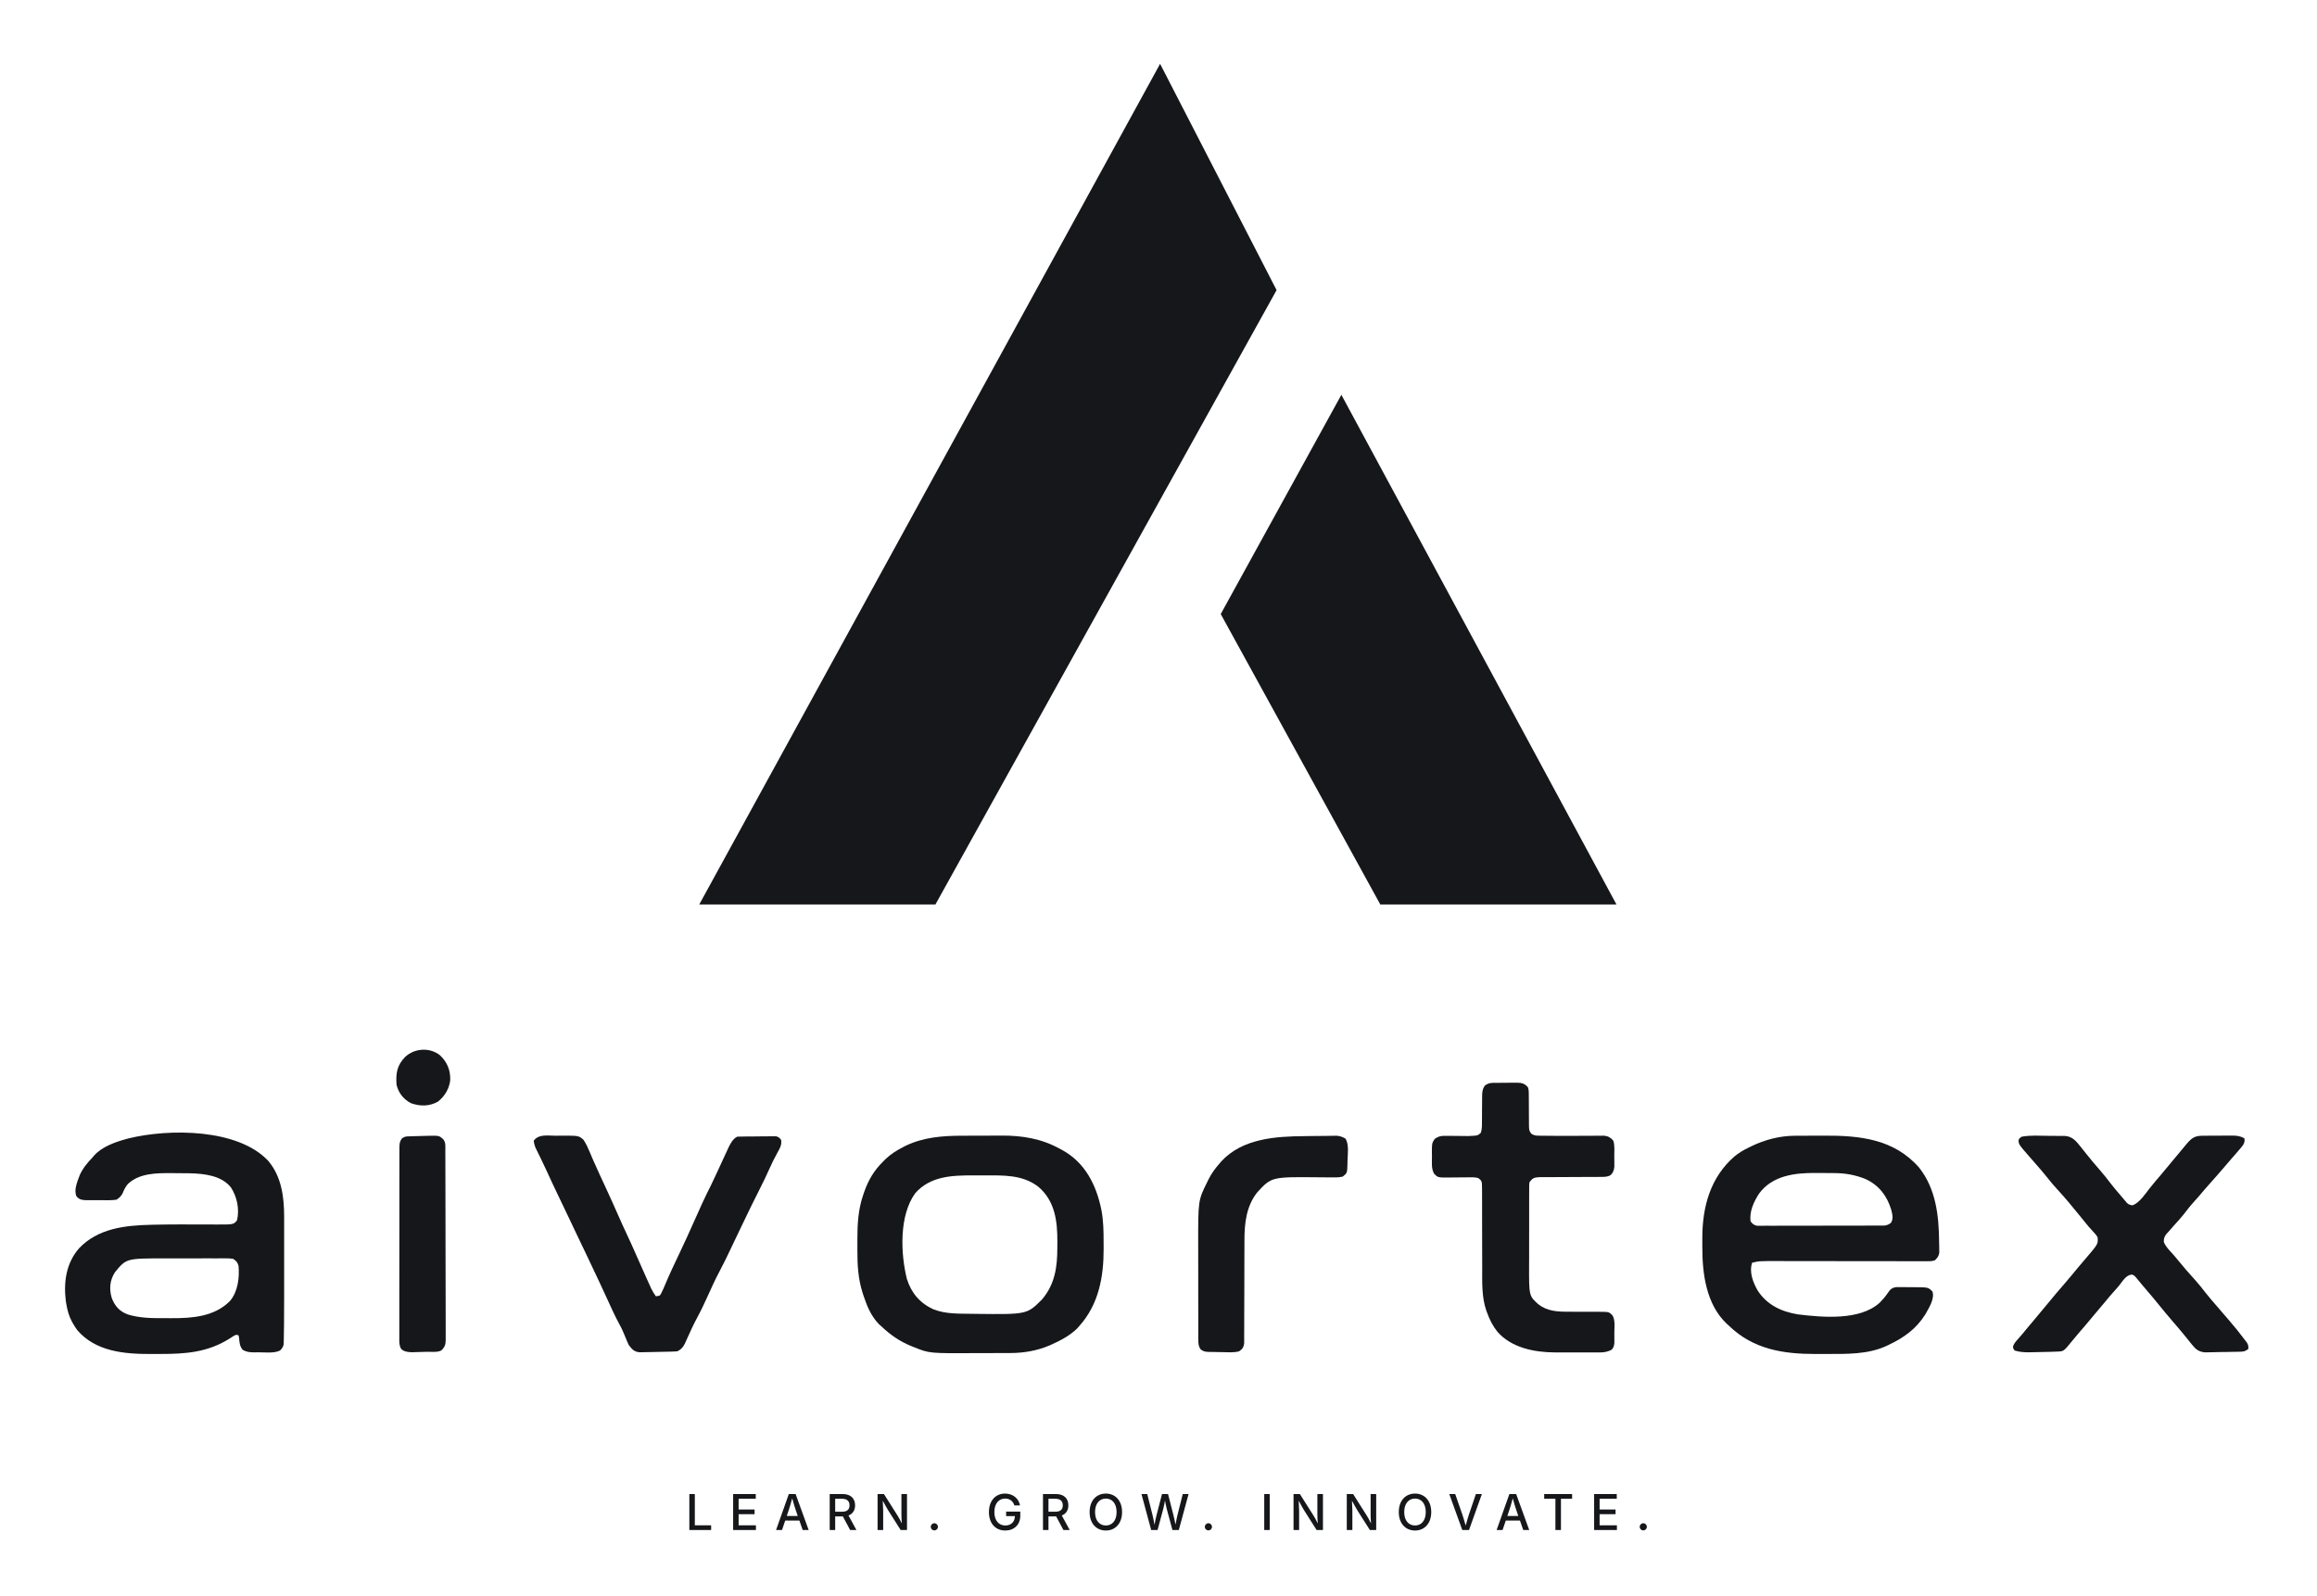
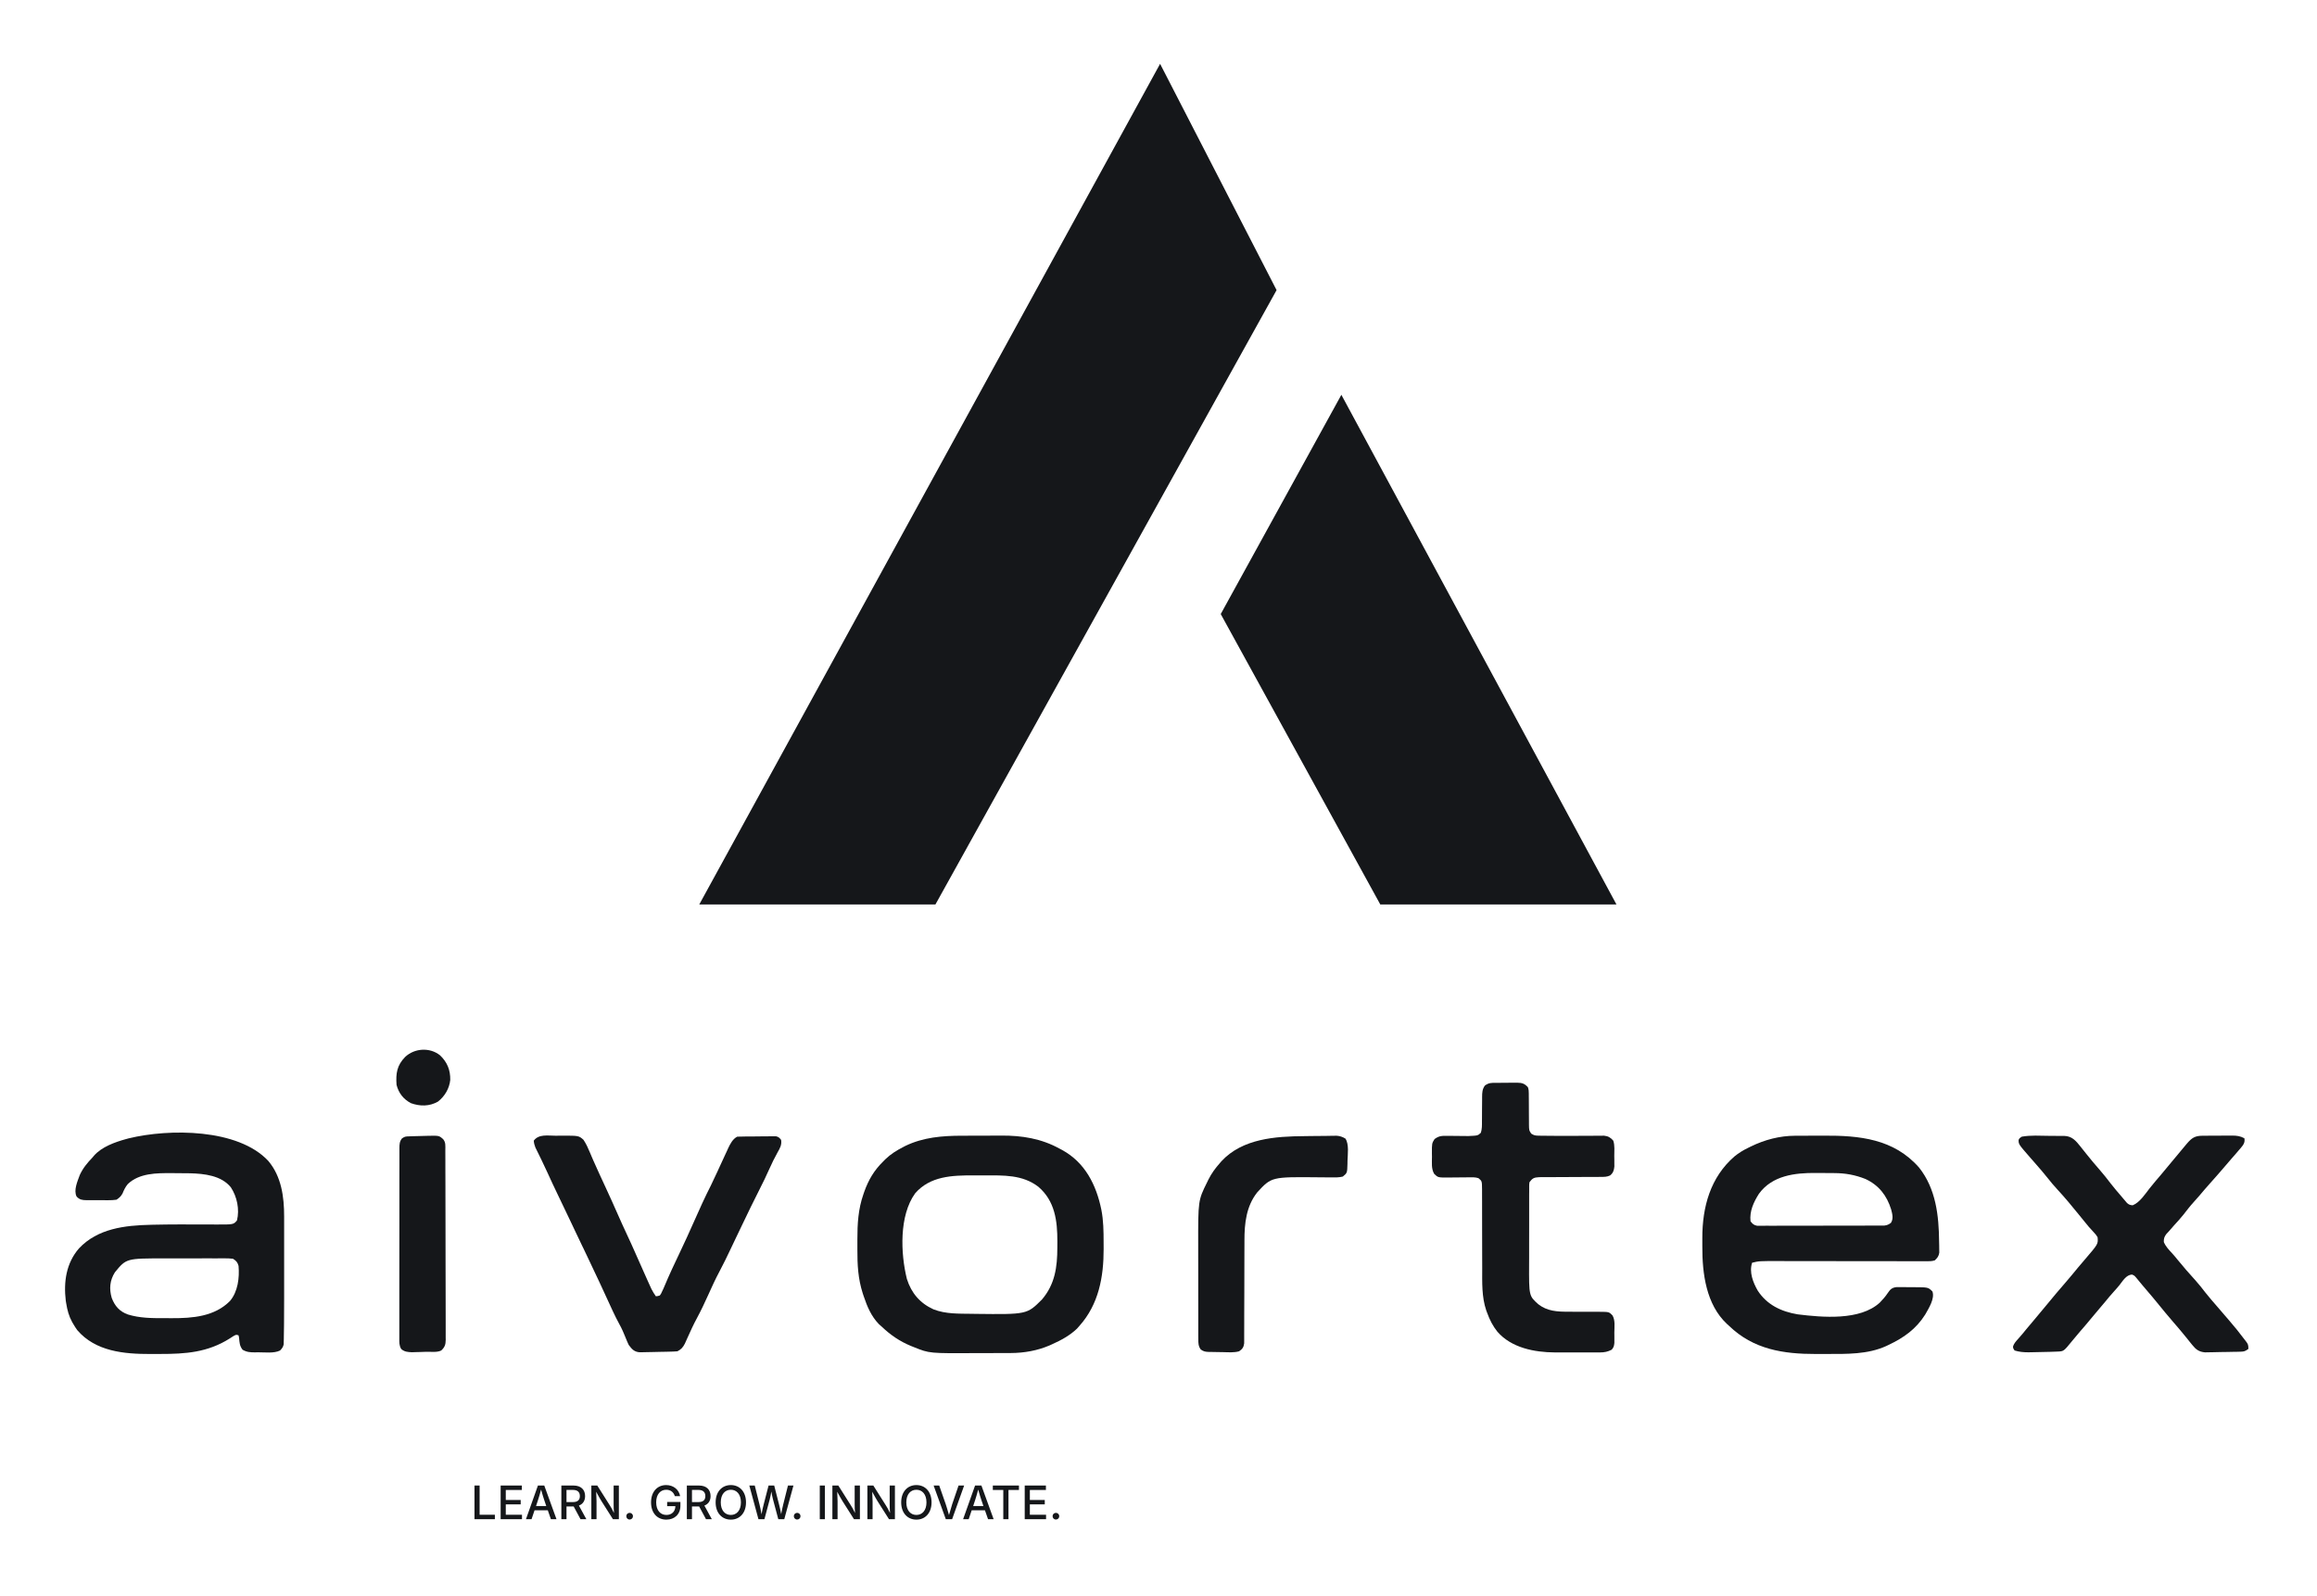
<svg xmlns="http://www.w3.org/2000/svg" viewBox="0 0 726 500" width="100%" height="100%">
  <g id="aivortex-logo">
    <g id="aivortex-icon" fill="#15171A">
      <path id="icon-left" d="M 363.50 20.00 L 219.10 283.40 L 293.10 283.40 L 400.00 90.90 Z" />
      <path id="icon-right" d="M 420.30 123.70 L 506.50 283.40 L 432.50 283.40 L 382.50 192.40 Z" />
    </g>
    <g id="aivortex-wordmark" fill="#15171A">
      <path id="letter-a" d="M 84.06 363.74 C 88.18 368.62 89.04 374.99 89.03 381.16 C 89.03 381.33 89.03 381.33 89.03 382.21 C 89.03 383.36 89.03 384.50 89.03 385.64 C 89.03 386.45 89.03 387.25 89.03 388.05 C 89.03 389.74 89.03 391.42 89.03 393.11 C 89.03 395.04 89.03 396.96 89.03 398.89 C 89.03 400.76 89.03 402.64 89.03 404.51 C 89.03 405.30 89.03 406.08 89.03 406.87 C 89.04 409.38 89.03 411.89 89.00 414.40 C 89.00 414.58 89.00 414.58 88.99 415.48 C 88.98 416.53 88.96 417.57 88.94 418.62 C 88.93 418.93 88.93 419.24 88.93 419.57 C 88.92 419.71 88.92 419.71 88.90 420.44 C 88.90 420.70 88.89 420.95 88.89 421.21 C 88.71 422.08 88.36 422.51 87.75 423.15 C 85.83 424.11 82.89 423.69 80.78 423.71 C 80.65 423.72 80.65 423.72 79.96 423.73 C 78.47 423.74 77.32 423.68 76.00 422.90 C 75.05 421.64 75.06 420.69 74.91 419.15 C 74.85 418.91 74.80 418.66 74.75 418.40 C 74.00 418.15 74.00 418.15 73.08 418.67 C 72.71 418.91 72.33 419.15 71.95 419.40 C 65.06 423.75 58.14 424.24 50.20 424.23 C 49.16 424.23 48.12 424.23 47.08 424.24 C 38.87 424.26 29.94 423.45 24.21 416.77 C 23.77 416.17 23.38 415.55 23.00 414.90 C 22.86 414.67 22.73 414.44 22.59 414.20 C 21.57 412.33 21.09 410.49 20.75 408.40 C 20.70 408.13 20.66 407.86 20.61 407.57 C 19.90 401.63 20.74 395.77 24.75 391.15 C 30.62 384.91 39.14 383.94 47.23 383.76 C 47.46 383.75 47.68 383.75 47.91 383.74 C 53.47 383.61 59.03 383.64 64.60 383.66 C 64.95 383.66 65.30 383.66 65.67 383.66 C 66.33 383.66 67.00 383.67 67.66 383.67 C 73.15 383.69 73.15 383.69 74.25 382.40 C 75.11 378.95 74.28 374.96 72.33 372.01 C 69.34 368.31 64.02 367.74 59.55 367.62 C 58.37 367.60 57.18 367.59 56.00 367.59 C 55.26 367.59 54.52 367.58 53.78 367.57 C 49.07 367.55 43.66 367.55 40.05 370.99 C 39.29 371.90 38.83 372.86 38.39 373.95 C 37.87 374.88 37.39 375.31 36.50 375.90 C 35.60 376.02 34.83 376.07 33.94 376.06 C 33.69 376.06 33.45 376.06 33.20 376.06 C 32.68 376.06 32.16 376.06 31.65 376.05 C 30.86 376.04 30.07 376.04 29.29 376.05 C 28.78 376.05 28.28 376.04 27.78 376.04 C 27.66 376.04 27.66 376.04 27.07 376.05 C 25.72 376.02 24.93 375.91 24.00 374.90 C 23.00 372.91 24.31 370.07 25.00 368.15 C 25.99 366.00 27.37 364.34 29.00 362.65 C 29.14 362.48 29.28 362.31 29.42 362.14 C 31.82 359.36 36.05 357.84 39.50 356.90 C 39.77 356.83 40.03 356.75 40.31 356.68 C 53.07 353.57 74.59 353.59 84.06 363.74 Z M 36.00 398.65 C 34.40 401.18 34.18 403.81 35.00 406.65 C 35.97 409.23 37.47 410.92 40.07 411.86 C 43.73 412.99 47.54 413.03 51.33 413.01 C 52.17 413.01 53.00 413.02 53.83 413.02 C 60.38 413.05 67.28 412.50 72.09 407.60 C 74.55 404.67 75.06 400.35 74.75 396.65 C 74.45 395.52 73.99 395.01 73.00 394.40 C 72.13 394.30 71.34 394.27 70.47 394.27 C 70.22 394.27 69.96 394.27 69.70 394.27 C 68.86 394.27 68.02 394.27 67.18 394.28 C 66.59 394.28 66.00 394.28 65.41 394.27 C 64.18 394.27 62.94 394.28 61.71 394.28 C 60.14 394.29 58.57 394.29 57.00 394.29 C 55.78 394.28 54.57 394.29 53.35 394.29 C 52.77 394.29 52.19 394.29 51.62 394.29 C 39.58 394.28 39.58 394.28 36.00 398.65 Z" />
      <path id="letter-i-stem" d="M 137.87 330.65 C 140.14 332.80 141.13 335.26 141.08 338.37 C 140.80 341.06 139.37 343.48 137.25 345.15 C 134.57 346.69 131.61 346.68 128.75 345.65 C 126.40 344.41 124.89 342.46 124.25 339.90 C 124.00 336.29 124.38 333.80 126.95 331.17 C 129.87 328.41 134.67 328.09 137.87 330.65 Z" />
      <path id="letter-i-dot" d="M 134.41 355.87 C 137.58 355.82 137.58 355.82 138.83 356.90 C 139.72 357.96 139.54 359.05 139.54 360.37 C 139.54 360.50 139.54 360.50 139.54 361.16 C 139.55 362.03 139.55 362.91 139.55 363.79 C 139.55 364.41 139.55 365.04 139.55 365.66 C 139.56 367.72 139.56 369.78 139.57 371.84 C 139.57 372.55 139.57 373.26 139.57 373.97 C 139.58 376.91 139.58 379.85 139.59 382.80 C 139.59 387.02 139.60 391.25 139.61 395.47 C 139.62 398.44 139.63 401.41 139.63 404.38 C 139.63 406.15 139.63 407.93 139.64 409.70 C 139.65 411.37 139.65 413.04 139.65 414.71 C 139.65 415.32 139.65 415.93 139.65 416.55 C 139.66 417.38 139.66 418.22 139.65 419.05 C 139.65 419.17 139.65 419.17 139.66 419.79 C 139.64 421.32 139.37 422.10 138.25 423.15 C 136.96 423.80 135.09 423.52 133.64 423.55 C 132.96 423.57 132.28 423.59 131.60 423.62 C 131.16 423.63 130.72 423.64 130.29 423.65 C 129.89 423.66 129.49 423.68 129.09 423.69 C 127.76 423.64 126.72 423.57 125.71 422.67 C 125.06 421.58 125.11 420.56 125.12 419.33 C 125.12 419.07 125.12 418.81 125.12 418.54 C 125.12 417.66 125.12 416.78 125.12 415.90 C 125.12 415.27 125.12 414.65 125.12 414.02 C 125.12 412.31 125.12 410.60 125.12 408.89 C 125.13 407.10 125.13 405.32 125.12 403.53 C 125.12 400.53 125.13 397.53 125.13 394.53 C 125.14 391.06 125.14 387.59 125.14 384.12 C 125.13 380.78 125.14 377.45 125.14 374.11 C 125.14 372.69 125.14 371.27 125.14 369.85 C 125.14 368.17 125.14 366.50 125.15 364.83 C 125.15 364.21 125.15 363.60 125.15 362.98 C 125.15 362.15 125.15 361.31 125.15 360.47 C 125.15 360.23 125.15 359.98 125.15 359.73 C 125.16 358.50 125.19 357.61 126.00 356.65 C 126.83 356.10 127.15 356.08 128.12 356.05 C 128.40 356.04 128.67 356.03 128.95 356.02 C 129.24 356.01 129.53 356.00 129.83 355.99 C 130.12 355.98 130.42 355.98 130.72 355.97 C 131.95 355.93 133.18 355.90 134.41 355.87 Z" />
      <path id="letter-v" d="M 174.03 355.85 C 174.68 355.85 175.33 355.85 175.98 355.84 C 181.34 355.82 181.34 355.82 182.83 357.13 C 183.65 358.37 184.23 359.63 184.80 361.01 C 185.04 361.57 185.28 362.13 185.52 362.70 C 185.64 362.98 185.76 363.27 185.89 363.56 C 186.44 364.84 187.02 366.11 187.61 367.38 C 187.72 367.63 187.83 367.87 187.95 368.13 C 188.55 369.42 189.14 370.71 189.74 372.00 C 191.09 374.91 192.41 377.83 193.70 380.77 C 194.56 382.74 195.46 384.70 196.37 386.65 C 197.39 388.82 198.38 391.00 199.34 393.20 C 200.46 395.75 201.59 398.29 202.73 400.82 C 202.89 401.18 203.05 401.54 203.22 401.90 C 203.37 402.24 203.52 402.57 203.68 402.92 C 203.81 403.22 203.95 403.51 204.09 403.82 C 204.50 404.65 204.97 405.39 205.50 406.15 C 206.08 406.11 206.08 406.11 206.75 405.90 C 207.15 405.34 207.15 405.34 207.48 404.60 C 207.55 404.47 207.55 404.47 207.87 403.78 C 208.36 402.64 208.86 401.50 209.34 400.35 C 209.73 399.45 210.14 398.56 210.55 397.67 C 210.63 397.50 210.63 397.50 211.02 396.67 C 211.65 395.33 212.29 393.99 212.92 392.64 C 214.46 389.39 215.97 386.13 217.42 382.83 C 219.12 378.98 220.85 375.14 222.76 371.40 C 223.47 369.94 224.15 368.48 224.83 367.01 C 224.97 366.71 225.11 366.40 225.25 366.09 C 225.91 364.68 226.56 363.26 227.21 361.84 C 227.43 361.38 227.64 360.91 227.86 360.45 C 227.91 360.34 227.91 360.34 228.14 359.81 C 228.78 358.45 229.60 356.85 231.00 356.15 C 231.94 356.12 232.87 356.10 233.80 356.09 C 234.08 356.09 234.36 356.09 234.65 356.08 C 235.24 356.08 235.84 356.08 236.43 356.08 C 237.34 356.07 238.25 356.06 239.15 356.05 C 239.73 356.05 240.31 356.05 240.88 356.04 C 241.15 356.04 241.43 356.03 241.71 356.03 C 241.96 356.03 242.21 356.03 242.47 356.03 C 242.59 356.03 242.59 356.03 243.15 356.03 C 243.95 356.19 244.25 356.52 244.75 357.15 C 245.01 358.70 244.39 359.76 243.64 361.07 C 242.71 362.75 241.87 364.44 241.09 366.20 C 240.13 368.38 239.08 370.52 238.00 372.65 C 236.15 376.31 234.35 379.98 232.59 383.69 C 231.91 385.12 231.22 386.56 230.53 387.99 C 229.95 389.20 229.38 390.41 228.80 391.62 C 227.74 393.86 226.67 396.08 225.50 398.26 C 224.15 400.77 222.99 403.36 221.81 405.96 C 220.75 408.30 219.66 410.62 218.44 412.88 C 217.28 415.02 216.28 417.22 215.29 419.44 C 215.17 419.71 215.05 419.98 214.92 420.26 C 214.82 420.49 214.71 420.73 214.60 420.98 C 213.98 422.17 213.46 422.79 212.25 423.40 C 211.32 423.47 210.40 423.51 209.46 423.52 C 209.33 423.52 209.33 423.52 208.63 423.54 C 208.06 423.55 207.48 423.56 206.90 423.57 C 206.02 423.59 205.14 423.61 204.25 423.63 C 203.69 423.64 203.13 423.65 202.57 423.66 C 202.44 423.66 202.44 423.66 201.77 423.68 C 201.52 423.68 201.28 423.69 201.02 423.69 C 200.81 423.70 200.59 423.70 200.37 423.70 C 198.70 423.56 197.97 422.71 197.00 421.40 C 196.64 420.65 196.33 419.92 196.03 419.15 C 195.45 417.69 194.84 416.29 194.08 414.92 C 192.64 412.29 191.43 409.55 190.18 406.84 C 189.48 405.32 188.78 403.80 188.08 402.29 C 187.94 402.00 187.81 401.71 187.67 401.41 C 186.46 398.81 185.24 396.23 184.00 393.65 C 183.59 392.79 183.18 391.93 182.77 391.07 C 182.66 390.84 182.55 390.61 182.43 390.38 C 181.66 388.77 180.90 387.16 180.13 385.55 C 180.03 385.34 179.94 385.13 179.83 384.92 C 179.42 384.05 179.01 383.17 178.59 382.30 C 177.32 379.62 176.04 376.95 174.75 374.27 C 173.65 371.99 172.57 369.70 171.53 367.39 C 170.93 366.06 170.31 364.75 169.67 363.44 C 169.60 363.30 169.60 363.30 169.25 362.58 C 168.99 362.04 168.72 361.49 168.45 360.95 C 168.33 360.70 168.21 360.46 168.08 360.20 C 167.98 359.99 167.87 359.77 167.76 359.55 C 167.47 358.82 167.31 358.18 167.25 357.40 C 168.81 355.27 171.65 355.85 174.03 355.85 Z" />
      <path id="letter-o" d="M 301.34 355.85 C 301.46 355.85 301.46 355.85 302.04 355.85 C 303.26 355.84 304.49 355.84 305.71 355.84 C 306.96 355.84 308.21 355.83 309.45 355.83 C 310.43 355.82 311.40 355.82 312.37 355.82 C 312.83 355.82 313.29 355.82 313.75 355.81 C 320.21 355.77 326.28 356.74 332.00 359.90 C 332.26 360.04 332.53 360.18 332.80 360.32 C 340.00 364.25 343.51 371.28 345.09 379.02 C 345.76 382.41 345.80 385.79 345.80 389.23 C 345.80 389.92 345.80 390.62 345.81 391.32 C 345.83 400.08 344.26 408.67 338.25 415.40 C 338.12 415.55 338.12 415.55 337.47 416.29 C 335.30 418.39 332.49 419.93 329.75 421.15 C 329.61 421.21 329.61 421.21 328.90 421.54 C 325.03 423.20 320.91 423.92 316.71 423.94 C 316.49 423.94 316.27 423.94 316.05 423.94 C 315.33 423.95 314.62 423.95 313.91 423.95 C 313.66 423.95 313.41 423.95 313.16 423.95 C 311.85 423.96 310.54 423.96 309.23 423.96 C 308.16 423.96 307.08 423.96 306.01 423.97 C 291.23 424.05 291.23 424.05 286.50 422.15 C 286.14 422.01 285.79 421.87 285.42 421.72 C 281.89 420.26 279.01 418.28 276.25 415.65 C 276.11 415.52 276.11 415.52 275.38 414.88 C 272.97 412.37 271.73 409.41 270.64 406.17 C 270.54 405.86 270.43 405.55 270.33 405.24 C 268.85 400.62 268.63 396.30 268.65 391.48 C 268.66 390.45 268.65 389.42 268.65 388.39 C 268.64 383.49 268.90 378.88 270.53 374.21 C 270.58 374.07 270.58 374.07 270.83 373.34 C 272.15 369.64 273.92 366.67 276.75 363.90 C 276.97 363.68 277.19 363.46 277.41 363.23 C 279.10 361.60 280.92 360.47 283.00 359.40 C 283.23 359.28 283.46 359.16 283.69 359.04 C 289.28 356.34 295.25 355.86 301.34 355.85 Z M 286.75 373.90 C 281.70 380.88 282.18 392.75 284.16 400.73 C 285.56 405.15 288.26 408.33 292.49 410.25 C 296.31 411.75 300.45 411.59 304.50 411.65 C 304.70 411.65 304.70 411.65 305.68 411.67 C 321.79 411.86 321.79 411.86 326.50 407.15 C 330.56 402.39 331.30 396.98 331.30 390.94 C 331.30 390.28 331.30 389.63 331.31 388.97 C 331.33 382.49 330.53 376.27 325.35 371.84 C 320.39 368.02 314.40 368.27 308.44 368.29 C 307.30 368.29 306.17 368.28 305.03 368.28 C 298.39 368.26 291.45 368.48 286.75 373.90 Z" />
      <path id="letter-r" d="M 417.14 355.88 C 417.42 355.88 417.71 355.87 418.00 355.87 C 418.25 355.86 418.50 355.86 418.76 355.85 C 419.82 355.92 420.68 356.20 421.58 356.76 C 422.75 358.54 422.28 361.66 422.22 363.73 C 422.22 364.04 422.21 364.35 422.21 364.66 C 422.13 367.52 422.13 367.52 420.75 368.65 C 419.56 368.95 418.44 368.92 417.22 368.91 C 416.70 368.90 416.18 368.90 415.67 368.90 C 414.86 368.89 414.05 368.88 413.24 368.88 C 398.42 368.73 398.42 368.73 393.95 373.58 C 390.50 377.92 389.92 383.32 389.93 388.68 C 389.93 388.86 389.93 388.86 389.93 389.76 C 389.93 390.53 389.92 391.30 389.92 392.06 C 389.92 393.28 389.92 394.49 389.91 395.71 C 389.90 398.72 389.89 401.73 389.89 404.75 C 389.88 407.30 389.88 409.86 389.86 412.41 C 389.86 413.22 389.86 414.02 389.86 414.83 C 389.86 415.95 389.86 417.07 389.85 418.19 C 389.85 418.53 389.85 418.86 389.85 419.20 C 389.85 419.51 389.85 419.81 389.85 420.13 C 389.85 420.26 389.85 420.26 389.84 420.93 C 389.69 422.13 389.25 422.74 388.25 423.40 C 386.62 423.86 384.86 423.69 383.18 423.66 C 382.71 423.65 382.24 423.65 381.77 423.64 C 381.03 423.64 380.29 423.62 379.55 423.60 C 379.31 423.60 379.08 423.60 378.84 423.60 C 377.75 423.56 377.11 423.48 376.23 422.82 C 375.49 421.78 375.47 420.85 375.47 419.61 C 375.47 419.29 375.46 418.98 375.46 418.65 C 375.46 418.30 375.46 417.96 375.46 417.60 C 375.46 417.23 375.46 416.87 375.46 416.49 C 375.46 415.49 375.46 414.48 375.46 413.48 C 375.46 412.85 375.46 412.22 375.46 411.59 C 375.45 409.39 375.45 407.19 375.45 404.99 C 375.45 402.95 375.45 400.91 375.45 398.87 C 375.44 397.11 375.44 395.35 375.44 393.60 C 375.44 392.55 375.44 391.50 375.44 390.46 C 375.41 376.12 375.41 376.12 378.25 370.40 C 378.31 370.27 378.31 370.27 378.64 369.59 C 379.62 367.65 380.80 366.02 382.25 364.40 C 382.40 364.22 382.56 364.05 382.71 363.86 C 389.32 356.71 399.70 356.05 408.73 355.98 C 409.42 355.97 410.10 355.96 410.79 355.95 C 412.33 355.93 413.87 355.91 415.41 355.91 C 415.98 355.90 416.56 355.89 417.14 355.88 Z" />
      <path id="letter-t" d="M 468.70 339.28 C 468.94 339.28 469.18 339.28 469.43 339.28 C 469.93 339.27 470.44 339.27 470.94 339.27 C 471.71 339.28 472.49 339.26 473.26 339.25 C 473.75 339.25 474.24 339.25 474.73 339.25 C 474.96 339.25 475.19 339.24 475.43 339.24 C 476.94 339.26 477.72 339.53 478.75 340.65 C 479.00 341.39 479.03 341.88 479.03 342.66 C 479.03 342.91 479.03 343.17 479.03 343.44 C 479.03 343.71 479.03 343.99 479.04 344.27 C 479.04 344.86 479.04 345.44 479.05 346.03 C 479.06 346.95 479.06 347.87 479.06 348.79 C 479.06 349.68 479.07 350.57 479.08 351.46 C 479.08 351.74 479.08 352.01 479.08 352.30 C 479.11 354.19 479.11 354.19 479.80 355.20 C 480.58 355.70 480.99 355.81 481.92 355.83 C 482.21 355.83 482.50 355.84 482.81 355.85 C 483.13 355.85 483.46 355.85 483.80 355.85 C 484.14 355.86 484.49 355.87 484.84 355.87 C 487.39 355.91 489.93 355.90 492.48 355.89 C 492.80 355.89 493.13 355.89 493.46 355.89 C 495.11 355.89 496.76 355.88 498.40 355.87 C 499.02 355.87 499.63 355.86 500.25 355.86 C 500.53 355.86 500.82 355.85 501.11 355.85 C 501.37 355.85 501.64 355.85 501.91 355.85 C 502.14 355.85 502.37 355.84 502.60 355.84 C 503.88 355.96 504.68 356.43 505.50 357.40 C 506.01 358.92 505.81 360.64 505.81 362.23 C 505.82 362.42 505.82 362.42 505.83 363.37 C 505.83 363.55 505.83 363.55 505.83 364.48 C 505.83 364.81 505.84 365.14 505.84 365.48 C 505.72 366.70 505.46 367.54 504.48 368.31 C 503.48 368.77 502.66 368.75 501.56 368.75 C 501.45 368.75 501.45 368.75 500.90 368.76 C 500.19 368.76 499.47 368.76 498.75 368.76 C 498.25 368.76 497.75 368.77 497.25 368.77 C 495.94 368.78 494.62 368.78 493.31 368.79 C 491.20 368.79 489.10 368.80 486.99 368.82 C 486.26 368.82 485.52 368.82 484.79 368.82 C 484.34 368.83 483.89 368.83 483.44 368.83 C 483.04 368.83 482.65 368.83 482.25 368.84 C 480.67 368.94 480.21 369.12 479.25 370.40 C 479.15 371.01 479.15 371.01 479.15 371.71 C 479.15 371.97 479.15 372.24 479.15 372.51 C 479.15 372.80 479.15 373.09 479.15 373.39 C 479.15 373.54 479.15 373.54 479.14 374.31 C 479.14 375.33 479.14 376.34 479.14 377.36 C 479.14 378.06 479.14 378.77 479.14 379.48 C 479.14 380.96 479.14 382.44 479.14 383.93 C 479.14 385.82 479.14 387.71 479.13 389.61 C 479.12 391.07 479.12 392.53 479.13 393.99 C 479.13 394.69 479.12 395.38 479.12 396.08 C 479.08 406.03 479.08 406.03 482.00 408.65 C 484.76 410.81 487.91 411.01 491.29 410.99 C 492.02 411.00 492.74 411.00 493.47 411.01 C 494.60 411.01 495.73 411.01 496.86 411.01 C 497.96 411.01 499.06 411.02 500.15 411.02 C 500.49 411.02 500.83 411.02 501.18 411.02 C 504.17 411.04 504.17 411.04 505.25 412.15 C 506.17 413.70 505.83 415.79 505.83 417.53 C 505.83 417.90 505.84 418.28 505.84 418.67 C 505.84 419.03 505.84 419.39 505.84 419.77 C 505.84 420.10 505.84 420.43 505.84 420.77 C 505.74 421.73 505.63 422.17 505.00 422.90 C 503.74 423.55 502.75 423.74 501.33 423.75 C 500.96 423.75 500.58 423.75 500.19 423.75 C 499.79 423.75 499.39 423.75 498.97 423.75 C 498.55 423.75 498.12 423.75 497.70 423.75 C 496.81 423.75 495.92 423.75 495.03 423.75 C 493.91 423.74 492.78 423.75 491.66 423.75 C 490.78 423.75 489.90 423.75 489.03 423.75 C 488.41 423.75 487.80 423.75 487.19 423.75 C 480.77 423.71 473.58 422.32 469.18 417.25 C 467.73 415.43 466.79 413.57 466.00 411.40 C 465.90 411.14 465.80 410.88 465.70 410.61 C 464.24 406.31 464.43 401.76 464.43 397.28 C 464.43 396.18 464.43 395.08 464.42 393.97 C 464.41 390.84 464.41 387.71 464.40 384.57 C 464.40 382.65 464.40 380.73 464.39 378.80 C 464.39 378.07 464.39 377.34 464.39 376.61 C 464.39 375.59 464.38 374.57 464.38 373.55 C 464.38 373.25 464.38 372.95 464.38 372.63 C 464.36 370.06 464.36 370.06 463.25 369.15 C 462.23 368.81 461.26 368.88 460.20 368.89 C 459.73 368.90 459.27 368.90 458.80 368.90 C 458.06 368.91 457.33 368.92 456.60 368.92 C 455.89 368.93 455.18 368.94 454.47 368.94 C 454.25 368.94 454.03 368.95 453.81 368.95 C 450.58 368.96 450.58 368.96 449.39 367.81 C 448.43 366.20 448.69 364.26 448.69 362.45 C 448.68 362.11 448.68 361.77 448.67 361.42 C 448.66 358.23 448.66 358.23 449.50 356.90 C 450.92 355.83 451.92 355.87 453.65 355.89 C 454.08 355.90 454.51 355.90 454.94 355.90 C 455.62 355.91 456.29 355.92 456.97 355.92 C 457.62 355.93 458.28 355.94 458.93 355.94 C 459.32 355.94 459.71 355.95 460.12 355.95 C 463.06 355.82 463.06 355.82 464.01 354.92 C 464.38 353.73 464.36 352.58 464.35 351.35 C 464.35 351.07 464.36 350.80 464.36 350.52 C 464.37 349.65 464.37 348.78 464.37 347.92 C 464.38 346.77 464.39 345.63 464.40 344.49 C 464.40 344.23 464.40 343.96 464.40 343.69 C 464.41 342.34 464.45 341.30 465.25 340.15 C 466.45 339.25 467.27 339.28 468.70 339.28 Z" />
      <path id="letter-e" d="M 562.43 355.86 C 562.81 355.86 563.18 355.85 563.57 355.85 C 563.96 355.85 564.36 355.85 564.78 355.85 C 564.98 355.85 565.19 355.85 565.40 355.85 C 566.50 355.84 567.60 355.84 568.69 355.84 C 569.59 355.84 570.49 355.84 571.38 355.83 C 582.62 355.76 593.40 356.81 601.31 365.82 C 606.59 372.48 607.52 380.86 607.59 389.09 C 607.60 389.48 607.61 389.87 607.62 390.28 C 607.63 390.66 607.63 391.04 607.63 391.43 C 607.64 391.77 607.64 392.11 607.65 392.47 C 607.47 393.62 607.08 394.10 606.25 394.90 C 605.29 395.22 604.48 395.18 603.46 395.18 C 603.25 395.18 603.04 395.18 602.82 395.18 C 602.11 395.18 601.41 395.18 600.70 395.17 C 600.19 395.17 599.68 395.17 599.18 395.17 C 598.08 395.17 596.99 395.17 595.90 395.17 C 594.17 395.17 592.44 395.16 590.71 395.16 C 586.72 395.16 582.73 395.15 578.74 395.15 C 575.09 395.14 571.44 395.14 567.79 395.14 C 566.07 395.14 564.35 395.13 562.64 395.13 C 561.56 395.13 560.49 395.13 559.42 395.13 C 558.92 395.13 558.43 395.12 557.93 395.12 C 551.18 395.11 551.18 395.11 549.00 395.65 C 548.02 398.60 549.29 401.82 550.75 404.37 C 553.65 408.85 558.15 410.97 563.29 411.82 C 571.01 412.77 582.81 413.84 589.00 408.15 C 589.95 407.18 590.80 406.20 591.55 405.07 C 592.32 403.92 592.88 403.44 594.29 403.28 C 594.49 403.28 594.49 403.28 595.51 403.28 C 595.72 403.28 595.94 403.29 596.16 403.29 C 596.62 403.29 597.08 403.29 597.53 403.30 C 598.23 403.31 598.93 403.31 599.62 403.31 C 604.18 403.33 604.18 403.33 605.50 404.65 C 606.30 406.91 604.32 409.94 603.24 411.88 C 600.38 416.42 596.53 419.15 591.75 421.40 C 591.50 421.52 591.24 421.64 590.98 421.77 C 585.22 424.38 578.65 424.24 572.46 424.23 C 571.34 424.23 570.21 424.23 569.08 424.24 C 558.76 424.26 549.42 422.82 541.75 415.40 C 541.65 415.31 541.65 415.31 541.12 414.83 C 534.58 408.72 533.36 398.98 533.40 390.52 C 533.41 389.63 533.40 388.75 533.40 387.87 C 533.39 378.19 535.91 368.89 543.47 362.34 C 544.82 361.24 546.19 360.40 547.75 359.65 C 548.04 359.50 548.34 359.36 548.64 359.21 C 552.95 357.11 557.62 355.88 562.43 355.86 Z M 551.14 374.04 C 549.47 376.67 548.16 379.49 548.50 382.65 C 549.14 383.48 549.51 383.85 550.55 384.06 C 550.85 384.06 551.16 384.06 551.47 384.06 C 551.82 384.06 552.17 384.06 552.53 384.06 C 552.91 384.06 553.29 384.06 553.68 384.05 C 553.88 384.05 553.88 384.05 554.90 384.06 C 556.01 384.06 557.11 384.06 558.22 384.05 C 559.37 384.05 560.53 384.05 561.68 384.05 C 563.62 384.05 565.57 384.04 567.51 384.04 C 569.75 384.03 571.99 384.02 574.24 384.03 C 576.40 384.03 578.56 384.02 580.71 384.02 C 581.63 384.02 582.55 384.02 583.47 384.02 C 584.75 384.02 586.04 384.01 587.32 384.00 C 587.51 384.01 587.51 384.01 588.47 384.01 C 588.82 384.00 589.17 384.00 589.53 384.00 C 589.84 384.00 590.14 384.00 590.45 384.00 C 591.33 383.89 591.80 383.67 592.50 383.15 C 593.35 381.84 592.93 380.35 592.56 378.93 C 591.21 374.59 588.70 371.34 584.50 369.40 C 581.26 368.12 578.21 367.57 574.74 367.56 C 574.44 367.55 574.13 367.55 573.82 367.55 C 573.17 367.55 572.53 367.54 571.89 367.54 C 570.92 367.54 569.95 367.53 568.98 367.52 C 562.39 367.47 555.31 368.30 551.14 374.04 Z" />
      <path id="letter-x" d="M 642.01 355.89 C 642.56 355.90 643.10 355.90 643.65 355.90 C 644.45 355.90 645.25 355.90 646.04 355.92 C 646.17 355.91 646.17 355.91 646.78 355.91 C 649.28 355.97 650.48 357.48 651.97 359.34 C 652.10 359.50 652.23 359.67 652.36 359.84 C 652.64 360.19 652.93 360.55 653.21 360.90 C 653.35 361.07 653.48 361.25 653.62 361.42 C 654.99 363.15 656.41 364.83 657.86 366.49 C 659.09 367.90 660.25 369.36 661.38 370.85 C 662.46 372.24 663.60 373.57 664.75 374.90 C 664.85 375.02 664.85 375.02 665.38 375.65 C 665.57 375.88 665.77 376.10 665.97 376.34 C 666.14 376.54 666.31 376.74 666.48 376.94 C 667.08 377.47 667.46 377.59 668.25 377.65 C 670.47 376.75 672.08 374.22 673.50 372.40 C 674.70 370.90 675.93 369.43 677.19 367.98 C 678.28 366.71 679.34 365.43 680.39 364.13 C 681.82 362.37 683.27 360.63 684.75 358.90 C 684.84 358.80 684.84 358.80 685.27 358.28 C 686.77 356.53 687.78 355.88 690.03 355.86 C 690.16 355.86 690.16 355.86 690.79 355.85 C 691.06 355.85 691.32 355.85 691.60 355.85 C 691.88 355.85 692.15 355.85 692.44 355.84 C 693.02 355.84 693.61 355.84 694.20 355.84 C 695.09 355.84 695.98 355.83 696.88 355.82 C 697.44 355.82 698.01 355.82 698.58 355.82 C 698.72 355.82 698.72 355.82 699.39 355.81 C 700.86 355.81 701.93 355.94 703.25 356.65 C 703.49 358.01 702.94 358.69 702.09 359.72 C 701.90 359.94 701.70 360.17 701.50 360.40 C 701.38 360.54 701.38 360.54 700.77 361.26 C 700.21 361.90 699.66 362.53 699.10 363.17 C 698.28 364.11 697.47 365.06 696.66 366.01 C 695.27 367.63 693.87 369.24 692.44 370.82 C 691.32 372.06 690.25 373.33 689.17 374.61 C 688.59 375.30 687.99 375.97 687.38 376.63 C 686.24 377.88 685.21 379.22 684.18 380.55 C 683.25 381.71 682.26 382.81 681.25 383.90 C 680.66 384.56 680.08 385.23 679.50 385.90 C 679.26 386.15 679.03 386.41 678.78 386.67 C 678.14 387.55 677.98 388.06 678.00 389.15 C 678.59 390.58 679.61 391.61 680.65 392.74 C 681.23 393.37 681.77 394.03 682.31 394.70 C 684.11 396.91 685.98 399.07 687.91 401.17 C 689.02 402.39 690.02 403.69 691.03 404.99 C 692.22 406.50 693.49 407.95 694.75 409.40 C 695.50 410.27 696.25 411.15 697.00 412.02 C 697.50 412.61 698.01 413.20 698.52 413.78 C 700.17 415.69 701.74 417.63 703.25 419.65 C 703.39 419.83 703.54 420.01 703.68 420.20 C 704.41 421.14 704.50 421.39 704.50 422.65 C 703.37 423.50 703.03 423.50 701.66 423.53 C 701.29 423.54 700.92 423.55 700.54 423.56 C 700.15 423.56 699.76 423.57 699.36 423.57 C 698.96 423.58 698.57 423.59 698.16 423.60 C 697.38 423.61 696.59 423.62 695.81 423.63 C 694.93 423.65 694.05 423.67 693.18 423.69 C 692.97 423.69 692.97 423.69 691.94 423.71 C 691.60 423.72 691.25 423.73 690.90 423.73 C 689.03 423.56 688.06 422.84 686.91 421.40 C 686.67 421.11 686.43 420.82 686.19 420.52 C 685.96 420.23 685.73 419.94 685.50 419.65 C 685.13 419.20 684.76 418.74 684.39 418.29 C 684.21 418.07 684.03 417.85 683.84 417.62 C 682.92 416.49 681.96 415.39 681.01 414.29 C 679.32 412.32 677.64 410.33 676.02 408.30 C 674.96 406.98 673.85 405.69 672.75 404.40 C 672.26 403.82 671.77 403.24 671.28 402.67 C 671.17 402.54 671.17 402.54 670.63 401.89 C 670.19 401.38 669.76 400.85 669.34 400.32 C 668.75 399.65 668.75 399.65 668.02 399.35 C 666.20 399.46 665.14 401.36 664.09 402.68 C 663.54 403.36 662.97 404.00 662.38 404.65 C 661.41 405.71 660.51 406.80 659.61 407.90 C 658.92 408.75 658.21 409.57 657.50 410.40 C 656.62 411.43 655.74 412.46 654.89 413.51 C 653.86 414.78 652.78 416.02 651.70 417.26 C 650.88 418.21 650.07 419.17 649.28 420.15 C 646.64 423.40 646.64 423.40 644.74 423.48 C 644.48 423.49 644.22 423.50 643.95 423.51 C 643.67 423.52 643.38 423.53 643.09 423.54 C 642.95 423.55 642.95 423.55 642.22 423.57 C 640.22 423.64 638.23 423.68 636.23 423.70 C 635.99 423.70 635.75 423.70 635.50 423.71 C 634.01 423.71 632.68 423.58 631.25 423.15 C 630.75 422.40 630.75 422.40 630.77 421.82 C 631.09 420.91 631.61 420.35 632.25 419.62 C 632.38 419.48 632.38 419.48 633.01 418.75 C 633.25 418.47 633.50 418.19 633.75 417.90 C 634.12 417.45 634.49 417.00 634.86 416.54 C 635.72 415.48 636.61 414.44 637.50 413.40 C 638.77 411.92 640.02 410.42 641.25 408.90 C 643.21 406.48 645.24 404.11 647.28 401.75 C 648.59 400.22 649.89 398.68 651.16 397.11 C 651.85 396.28 652.55 395.47 653.25 394.65 C 657.44 389.78 657.44 389.78 657.25 387.65 C 656.73 386.84 656.73 386.84 656.02 386.07 C 655.76 385.79 655.51 385.51 655.25 385.22 C 655.00 384.95 654.75 384.68 654.50 384.40 C 654.13 383.96 653.77 383.52 653.41 383.07 C 653.23 382.85 653.04 382.63 652.86 382.40 C 652.40 381.84 651.95 381.28 651.49 380.71 C 649.25 377.94 646.98 375.20 644.56 372.59 C 643.58 371.53 642.66 370.44 641.77 369.31 C 640.45 367.64 639.05 366.02 637.64 364.42 C 637.57 364.34 637.57 364.34 637.24 363.96 C 636.83 363.49 636.43 363.03 636.02 362.57 C 632.50 358.53 632.50 358.53 632.50 357.18 C 632.75 356.65 632.75 356.65 633.50 356.15 C 636.25 355.65 639.22 355.86 642.01 355.89 Z" />
    </g>
-     <text id="aivortex-tagline" x="366.0" y="479.4" text-anchor="middle" fill="#15171A" font-family="Plus Jakarta Sans, Outfit, Inter, Montserrat, -apple-system, sans-serif" font-size="15.5px" font-weight="500" letter-spacing="0.32em">LEARN. GROW. INNOVATE.</text>
+     <text id="aivortex-tagline" x="147.5" y="476" textLength="430" lengthAdjust="spacing" fill="#15171A" font-family="Plus Jakarta Sans, Outfit, Inter, Montserrat, -apple-system, sans-serif" font-size="14.5px" font-weight="500">LEARN. GROW. INNOVATE.</text>
  </g>
</svg>
